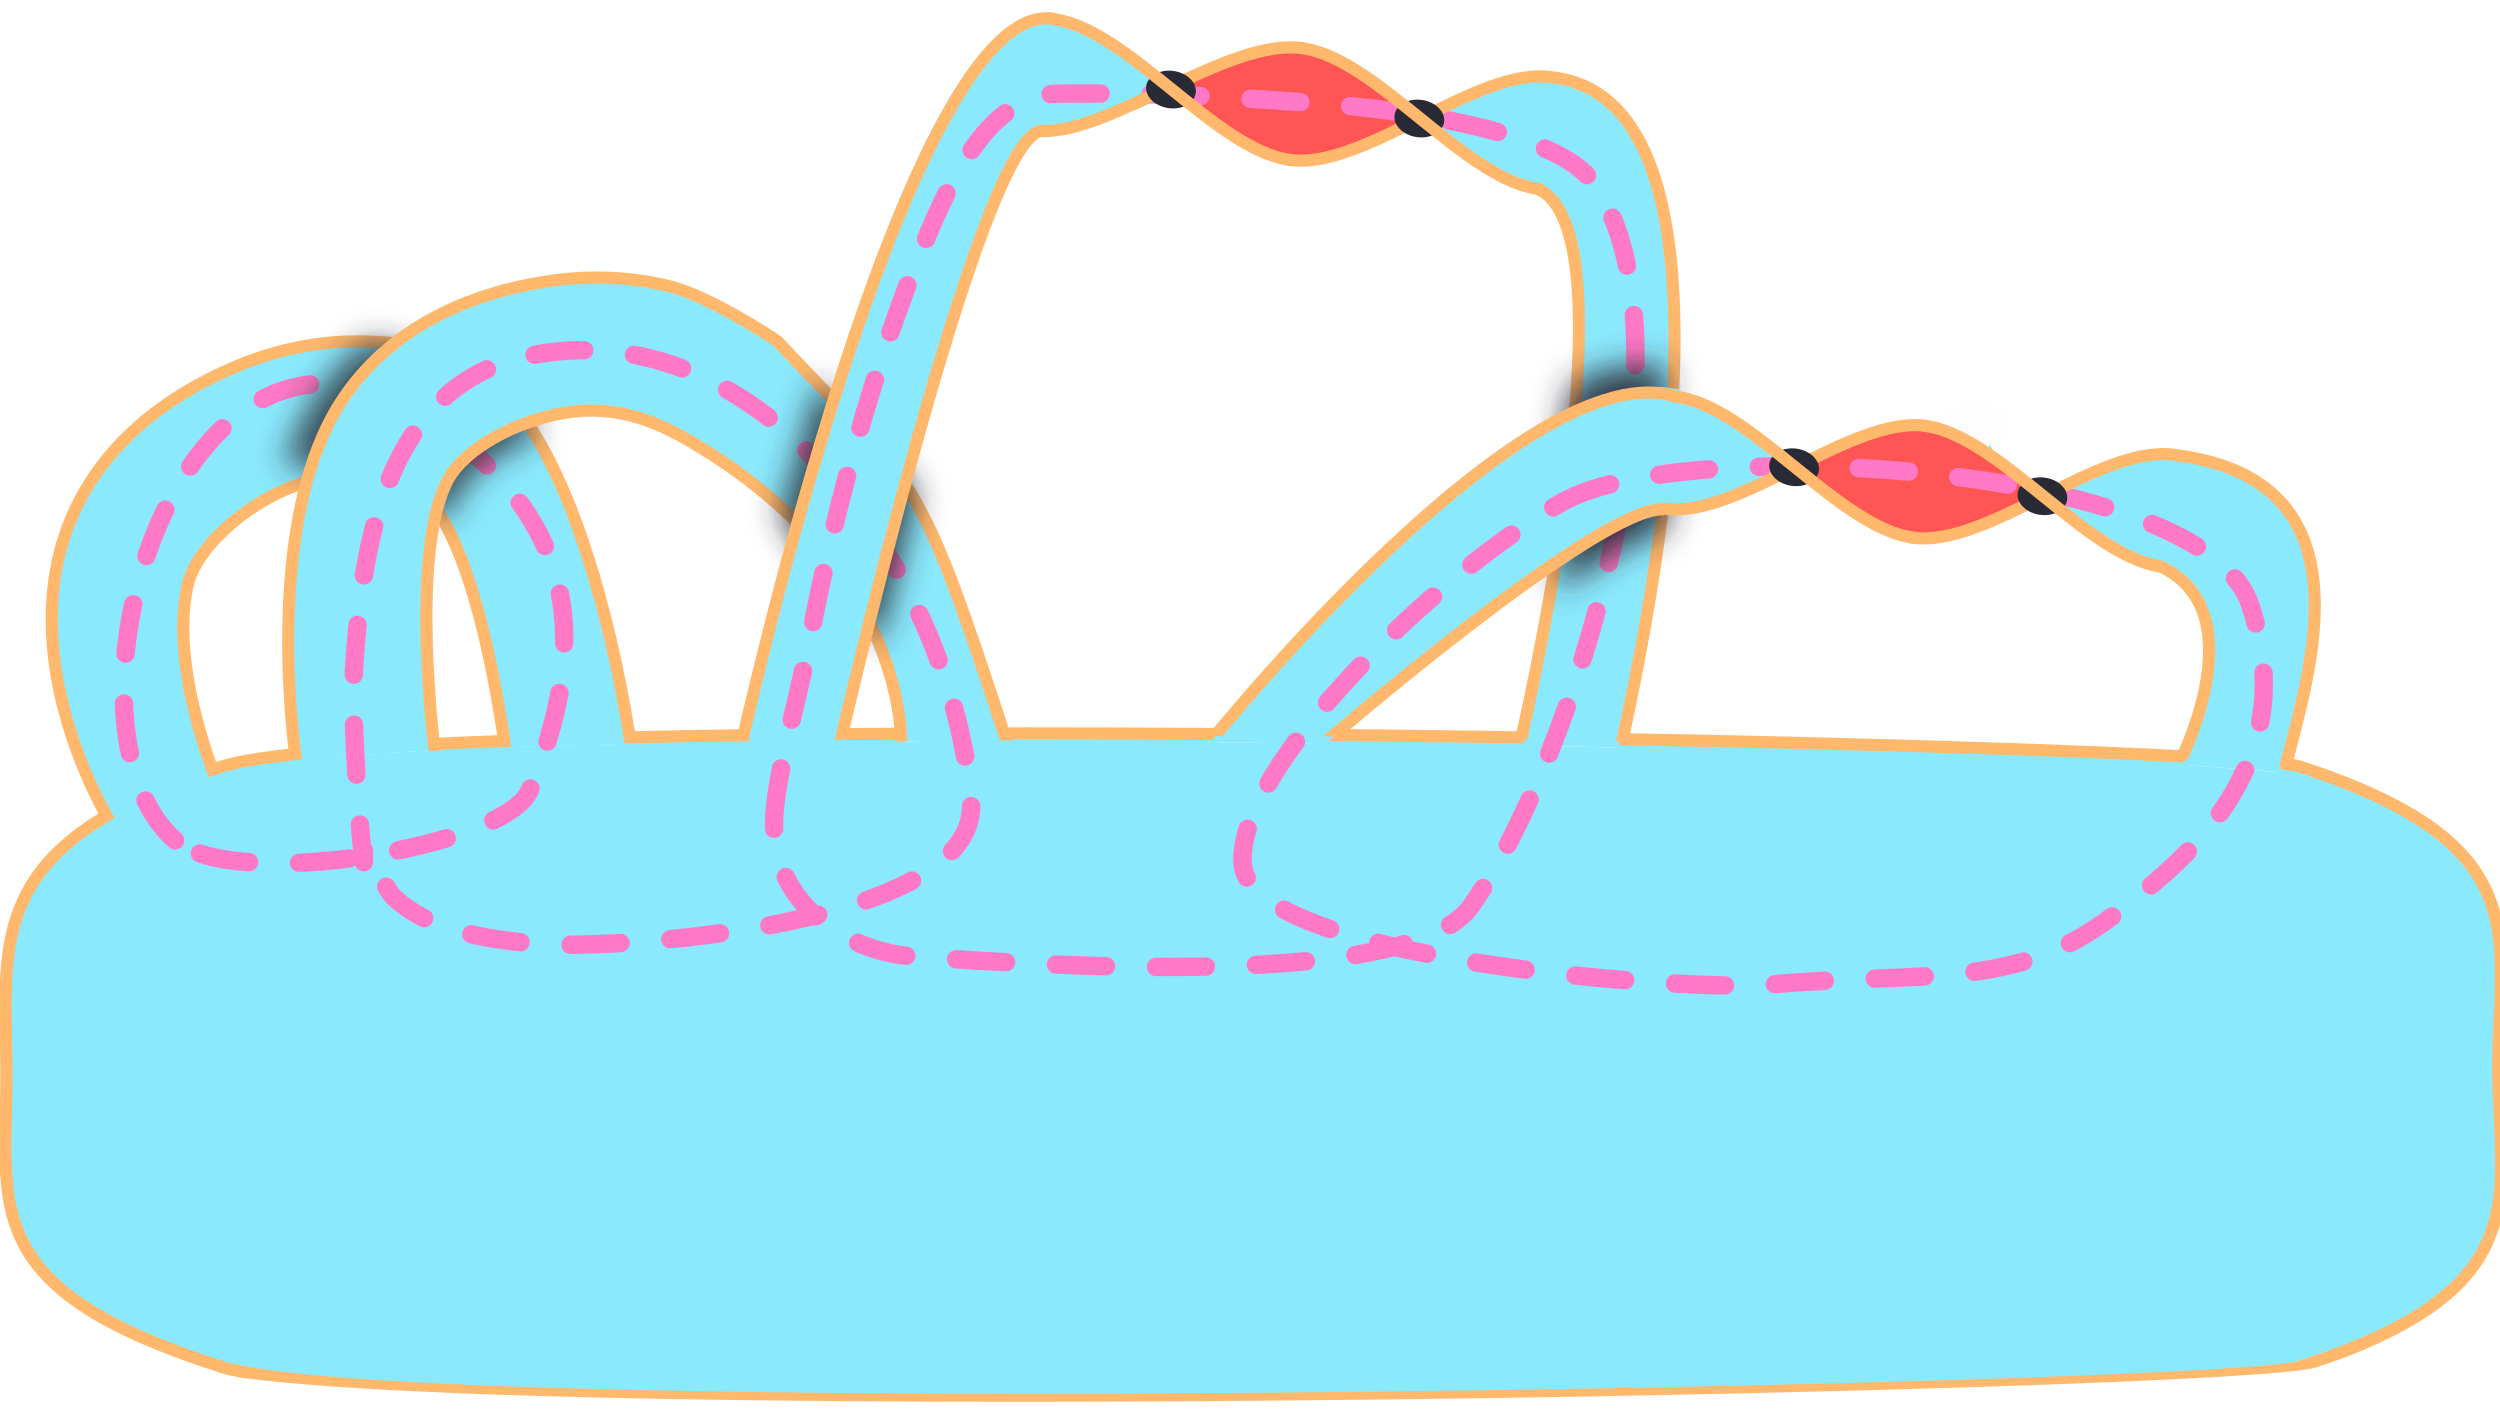
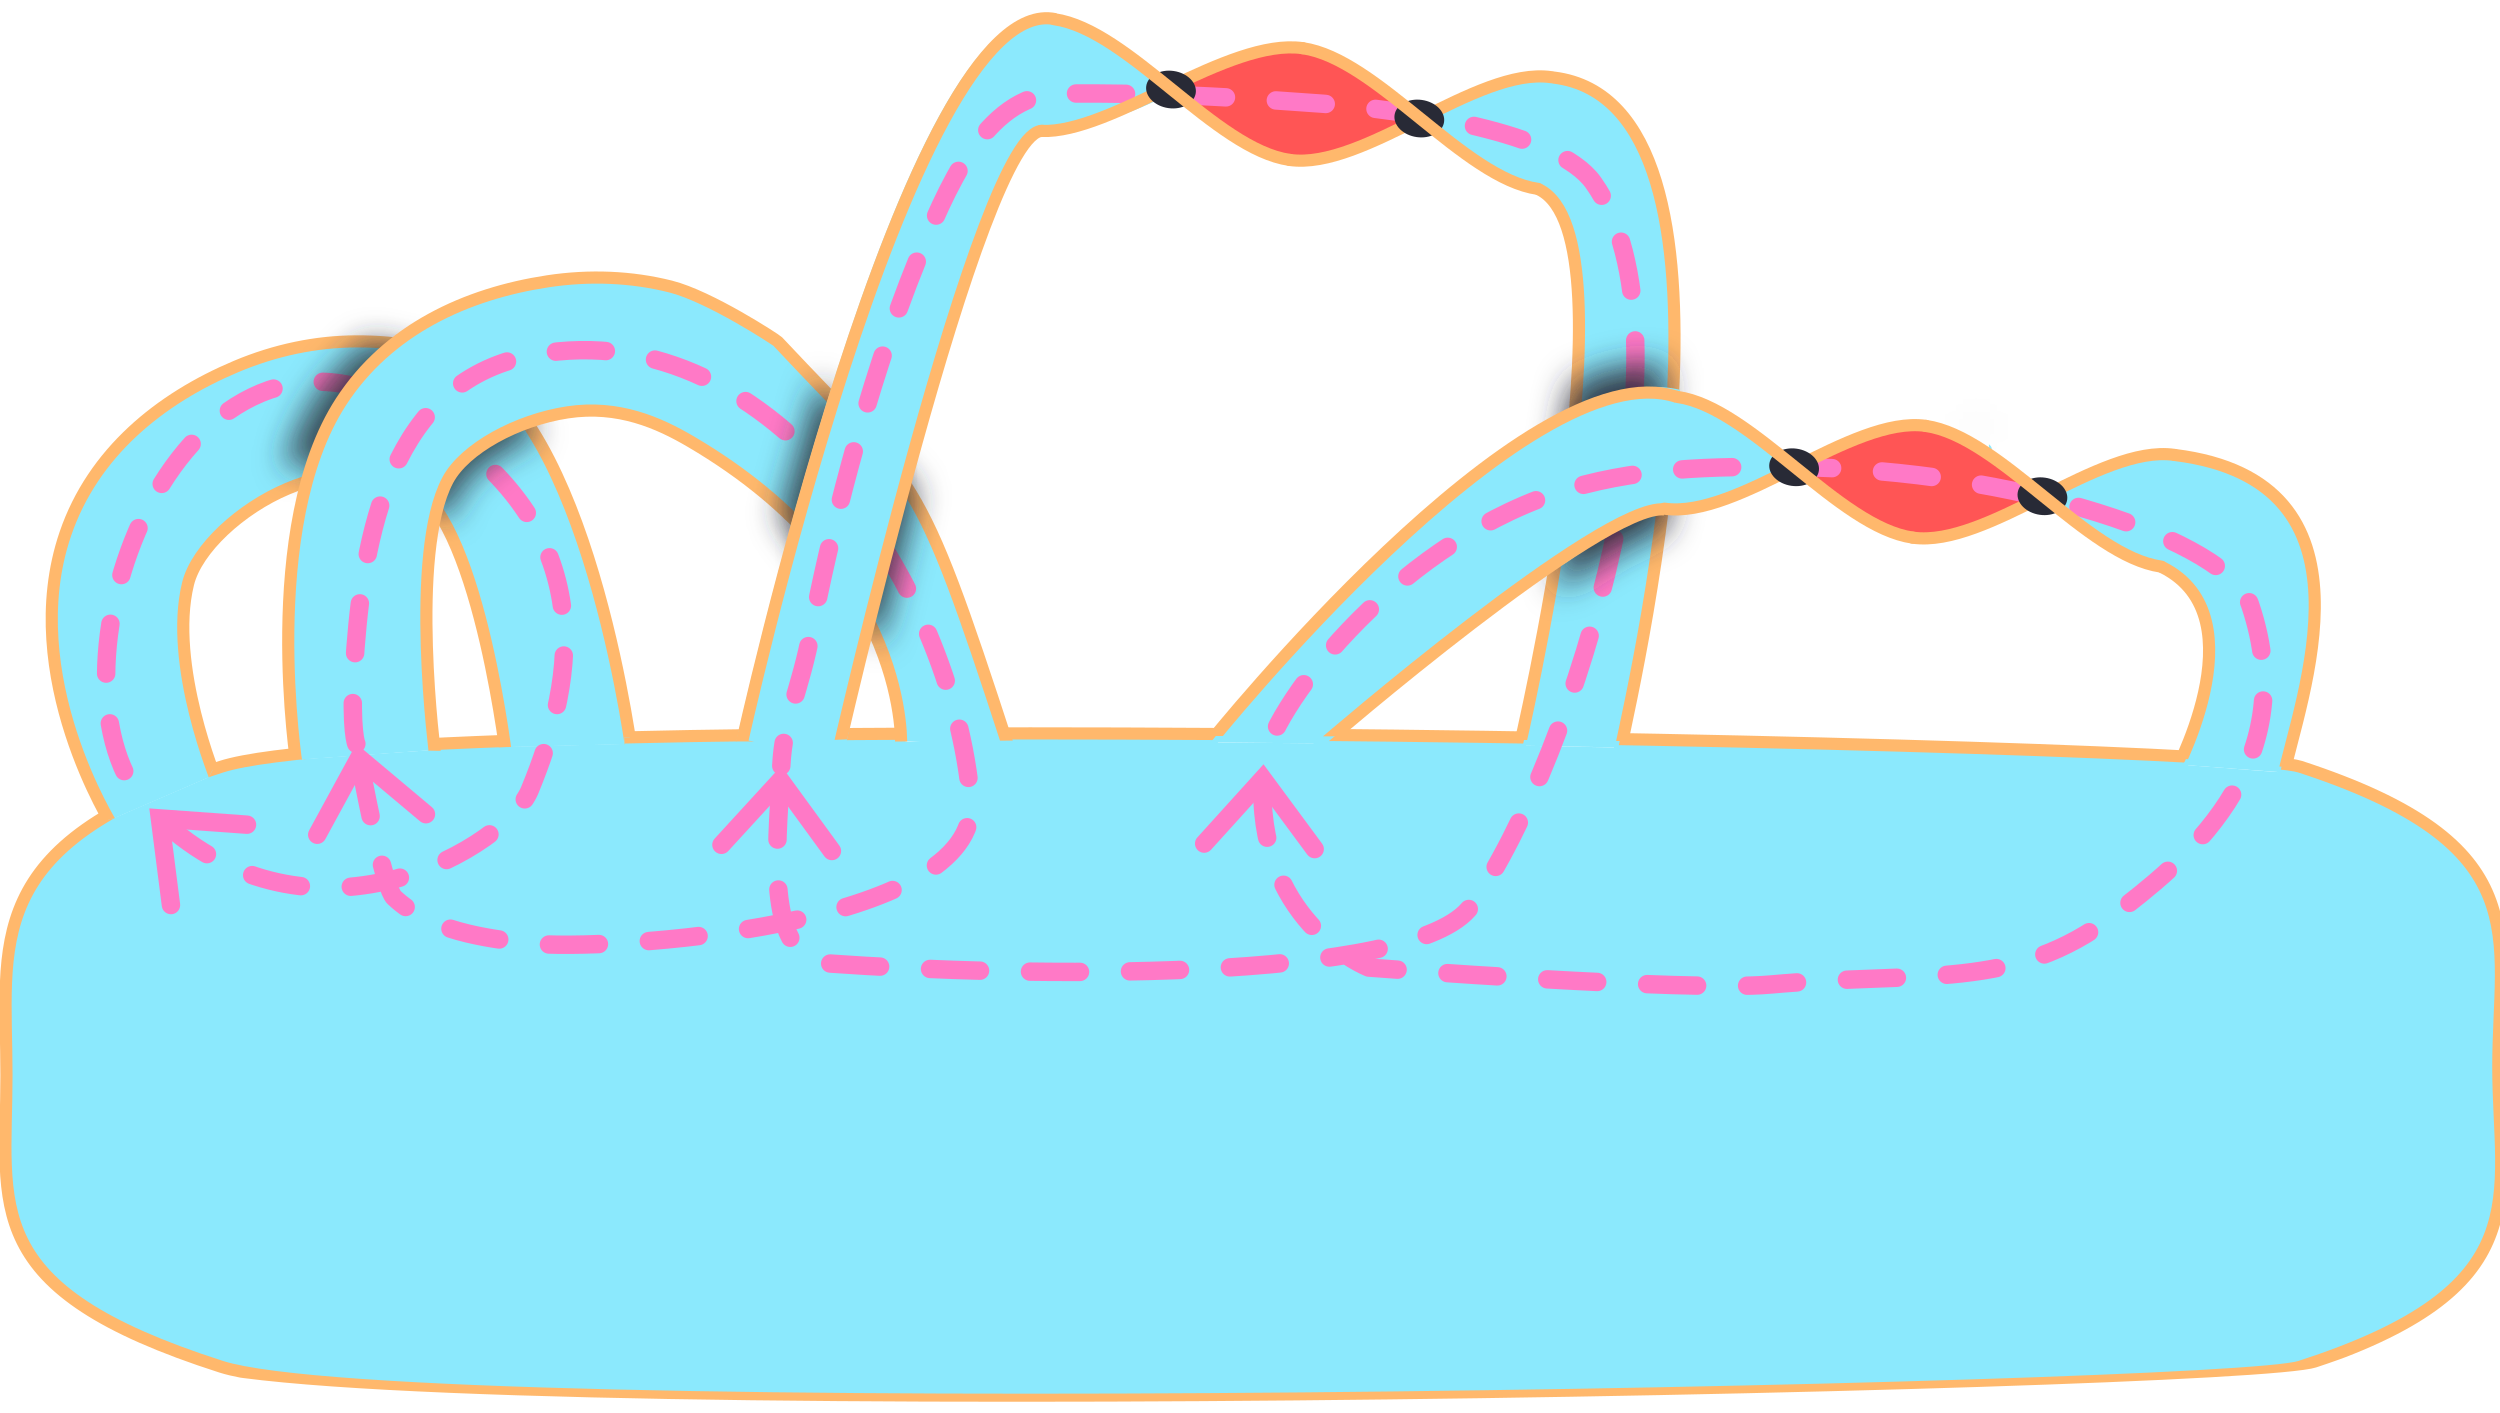
<svg xmlns="http://www.w3.org/2000/svg" xmlns:ns1="http://vectornator.io" height="100%" stroke-miterlimit="10" style="fill-rule:nonzero;clip-rule:evenodd;stroke-linecap:round;stroke-linejoin:round;" version="1.1" viewBox="0 0 1000 565" width="100%" xml:space="preserve">
  <defs>
    <filter color-interpolation-filters="sRGB" filterUnits="userSpaceOnUse" height="96.427" id="Filter" width="117.113" x="97.562" y="120.607">
      <feDropShadow dx="-11.117" dy="-1.17" flood-color="#282a36" flood-opacity="0.791" in="SourceGraphic" result="Shadow" stdDeviation="6.223" />
    </filter>
    <filter color-interpolation-filters="sRGB" filterUnits="userSpaceOnUse" height="95.999" id="Filter_2" width="116.685" x="113.512" y="127.787">
      <feDropShadow dx="4.619" dy="5.796" flood-color="#282a36" flood-opacity="0.791" in="SourceGraphic" result="Shadow" stdDeviation="6.137" />
    </filter>
    <filter color-interpolation-filters="sRGB" filterUnits="userSpaceOnUse" height="125.813" id="Filter_3" width="76.636" x="305.994" y="147.537">
      <feDropShadow dx="4.027" dy="6.222" flood-color="#282a36" flood-opacity="0.791" in="SourceGraphic" result="Shadow" stdDeviation="6.137" />
    </filter>
    <filter color-interpolation-filters="sRGB" filterUnits="userSpaceOnUse" height="125.813" id="Filter_4" width="76.636" x="296.131" y="136.749">
      <feDropShadow dx="-5.837" dy="-4.567" flood-color="#282a36" flood-opacity="0.791" in="SourceGraphic" result="Shadow" stdDeviation="6.137" />
    </filter>
    <filter color-interpolation-filters="sRGB" filterUnits="userSpaceOnUse" height="103.975" id="Filter_5" width="204.59" x="603.289" y="129.296">
      <feDropShadow dx="-1.351" dy="-11.096" flood-color="#282a36" flood-opacity="0.9" in="SourceGraphic" result="Shadow" stdDeviation="6.651" />
    </filter>
    <filter color-interpolation-filters="sRGB" filterUnits="userSpaceOnUse" height="103.975" id="Filter_6" width="204.59" x="605.833" y="149.01">
      <feDropShadow dx="-2.926" dy="10.788" flood-color="#282a36" flood-opacity="0.9" in="SourceGraphic" result="Shadow" stdDeviation="6.651" />
    </filter>
  </defs>
  <clipPath id="ArtboardFrame">
    <rect height="565" width="1000" x="0" y="0" />
  </clipPath>
  <g clip-path="url(#ArtboardFrame)" id="Layer-1" ns1:layerName="Layer 1" visibility="hidden">
    <path d="M-110.735-138.315L1054.77-138.315L1054.77 1059.06L-110.735 1059.06L-110.735-138.315Z" fill="#282a36" fill-rule="nonzero" opacity="1" stroke="none" />
  </g>
  <g clip-path="url(#ArtboardFrame)" id="Layer-2" ns1:layerName="Layer 2">
    <clipPath id="ClipPath">
      <path d="M-5.679 422.286C-15.153 363.362 37.474 311.285 37.474 311.285L45.76 327.155L83.383 310.902L78.058 296.807L118.787 287.625L120.831 303.677L171.345 300.115L168.703 278.82C168.703 278.82 191.356 277.174 199.154 276.846C200.742 276.779 204.834 298.678 204.834 298.678L249.862 297.561C249.862 297.561 246.081 274.988 248.472 274.906C263.067 274.407 296.126 270.461 296.126 270.461L299.539 299.946L337.362 300.005L337.57 269.565C337.57 269.565 353.166 268.682 359.529 268.609C362.861 268.571 362.235 296.745 362.235 296.745L398.547 294.571C398.547 294.571 396.726 259.835 400.675 259.782C425.344 259.452 524.899 250.675 524.899 250.675L487.128 296.984L525.289 297.32L573.919 261.068C573.919 261.068 595.041 261.391 614.401 263.249C617.987 263.593 610.46 298.309 610.46 298.309L645.541 298.975L656.058 262.654L881.535 279.622L875.166 306.071L910.953 308.826C910.953 308.826 920.279 281.823 920.742 281.976C1018.47 314.381 1007.47 367.842 1007.47 422.286C1007.47 476.963 1024.87 514.579 926.42 546.982C895.499 557.16 152.273 571.97 75.374 546.982C-24.326 514.585 3.796 481.21-5.679 422.286Z" />
    </clipPath>
    <g clip-path="url(#ClipPath)">
      <path d="M2.586 430.108C2.586 377.312-8.296 337.878 88.47 306.697C163.784 282.429 889.716 296.77 920.116 306.697C1015.61 337.882 999.321 374.304 999.321 426.697C999.321 479.315 1016.32 515.514 920.116 546.697C889.899 556.492 163.616 570.744 88.47 546.697C-8.957 515.52 2.586 483.113 2.586 430.108Z" fill="#8be9fd" fill-rule="nonzero" opacity="1" stroke="#ffb86c" stroke-linecap="round" stroke-linejoin="round" stroke-width="4.861" />
    </g>
  </g>
  <g id="Layer-4" ns1:layerName="Layer 4">
    <clipPath id="ClipPath_2">
      <path d="M5.962 21.076L978.159 21.076L961.091 314.245L741.377 296.406C741.377 296.406 691.886 298.88 554.869 298.748C460.608 298.657 249.639 294.914 249.639 294.914L249.985 297.702C249.985 297.702 198.197 298.942 198.197 298.942L87.433 303.105L83.571 310.925L45.589 327.346L9.894 334.19L5.962 21.076Z" />
    </clipPath>
    <g clip-path="url(#ClipPath_2)">
      <path d="M142.586 136.554C126.389 136.584 110.016 140.035 94.461 146.585C63.916 159.446 37.242 181.023 26.148 213.523C6.788 270.241 45.179 330.711 45.179 330.711L86.832 312.704C86.832 312.704 67.242 266.023 75.211 233.523C78.626 219.593 96.253 203.363 115.023 195.46C133.911 187.508 152.971 186.973 165.555 194.679C192.242 211.023 202.989 306.488 202.989 306.488L253.194 304.127C253.194 304.127 237.242 176.023 189.555 147.366C175.469 138.902 158.774 136.523 142.586 136.554Z" fill="#8be9fd" fill-rule="nonzero" opacity="1" stroke="#ffb86c" stroke-linecap="butt" stroke-linejoin="round" stroke-width="4.861" />
    </g>
  </g>
  <g id="Layer-10" ns1:layerName="Layer 10">
-     <path d="M70.052 336.153C18.337 290.931 69.722 109.743 163.368 163.255C243.387 208.98 230.063 272.007 211.906 316.051C202.505 338.854 93.838 356.952 70.052 336.153Z" fill="none" opacity="1" stroke="#ff79c6" stroke-dasharray="20.0" stroke-linecap="round" stroke-linejoin="round" stroke-width="7.375" />
+     <g opacity="1">
+       <path d="M66.627 329.895C128.007 383.647 202.848 338.022 211.906 316.051C230.063 272.007 243.387 208.98 163.368 163.255C69.722 109.743 11.617 274.301 59.713 323.353" fill="none" stroke="#ff79c6" stroke-dasharray="20.0" stroke-linecap="round" stroke-linejoin="round" stroke-width="7.375" />
+       <g fill="#ff79c6" stroke="none">
+         <path d="M99.064 326.198L64.214 323.683L59.719 323.358L60.291 327.829L64.726 362.486C64.985 364.506 66.832 365.935 68.852 365.676C70.872 365.417 72.3 363.57 72.042 361.55L67.607 326.893L63.683 331.039L98.533 333.554C100.564 333.701 102.33 332.173 102.476 330.142C102.623 328.111 101.095 326.345 99.064 326.198Z" fill="#ff79c6" />
+       </g>
+     </g>
  </g>
  <g id="Layer-3" ns1:layerName="Layer 3">
    <clipPath id="ClipPath_3">
      <path d="M3.767 21.085L7.704 330.241L118.079 303.616L122.423 303.679L170.642 300.21L175.423 300.335L293.36 296.835L295.86 296.491L295.954 298.179L336.329 297.71L336.204 296.804C381.884 296.44 431.306 295.989 478.36 295.648C478.335 292.856 478.239 290.407 478.36 286.679C478.44 284.22 478.593 282.32 478.954 278.054C478.964 277.934 479.138 275.558 479.204 274.679C479.292 273.514 479.646 271.322 480.048 269.679C480.419 268.16 480.817 266.959 481.548 265.835C483.871 262.262 488.965 261.202 492.267 265.054C492.497 265.323 492.679 265.644 492.892 265.929C492.927 265.63 492.916 265.596 492.954 265.273C493.013 264.77 493.089 264.109 493.11 263.929C493.216 263.027 493.547 260.809 493.548 260.804C493.753 259.44 493.811 258.815 493.892 258.116C493.892 257.766 493.891 256.907 493.892 256.866C493.876 256.777 493.891 256.757 494.079 255.523C494.187 255.062 494.193 255.072 494.798 253.804L495.079 253.398L495.735 252.585L497.517 251.398L500.392 250.866L503.017 251.648L503.954 252.304L513.36 252.304C513.389 250.801 513.418 249.064 513.423 248.616C513.44 247.082 513.472 245.856 513.579 243.179C513.601 242.638 513.807 237.894 513.829 237.491C513.837 237.351 513.844 237.002 513.86 236.835C513.865 236.656 513.866 236.676 514.142 235.554C514.311 234.91 514.327 234.887 515.954 232.835L516.36 232.523L516.86 232.179L517.454 231.866L518.173 231.616L518.985 231.429L519.892 231.335L520.767 231.398L521.61 231.585L522.392 231.835L523.048 232.179L523.579 232.523L523.829 232.71C524.338 233.18 524.43 233.332 524.61 233.554C524.7 232.886 524.734 232.096 524.829 231.429C524.886 231.032 525.359 227.268 525.392 227.023C525.469 226.443 525.484 226.378 525.548 226.085C525.557 225.894 525.579 225.878 526.235 224.335C526.496 223.893 526.467 223.885 527.235 222.991L527.767 222.554L528.485 222.054L529.485 221.616L530.767 221.304L532.267 221.304L533.704 221.648L534.892 222.241L535.767 222.929L536.329 223.585L536.735 224.116L536.829 224.273C537.03 223.432 537.044 223.189 537.298 222.148C537.376 221.828 537.474 221.477 537.517 221.304C537.527 221.199 537.545 220.689 537.548 220.648C537.626 219.347 537.718 218.662 538.017 217.648C538.621 215.598 539.907 213.827 542.017 212.773C542.894 212.334 543.821 212.025 544.985 212.023C546.391 212.02 547.653 212.652 548.767 213.523C549.29 211.729 549.675 209.951 550.267 208.148C550.298 208.051 550.451 207.229 550.454 207.21C550.644 206.139 550.757 205.616 550.985 204.866C551.37 203.602 551.919 202.458 552.767 201.398C553.964 199.901 555.536 198.829 558.11 198.991C559.711 199.092 560.865 199.662 561.767 200.46C562.611 199.994 563.548 199.662 564.735 199.679C565.335 199.687 565.824 199.923 566.36 200.085C566.586 199.361 566.56 199.144 566.829 198.304C566.978 197.837 568.518 193.536 568.704 193.023C568.796 192.769 569.081 192.009 569.142 191.866C569.189 191.757 569.186 191.749 569.329 191.46C569.445 191.235 569.462 191.227 570.048 190.398L570.735 189.679L574.954 188.179L576.673 189.085C576.951 188.216 577.17 187.564 577.485 186.585C577.485 186.585 577.484 186.531 577.485 186.523C577.498 186.409 577.578 185.664 577.579 185.648C577.739 183.994 577.823 183.346 578.173 182.304C579.46 178.475 583.69 175.873 588.079 178.616C588.408 178.822 588.501 179.084 588.767 179.304C588.903 179 588.983 178.698 589.235 178.335C589.909 177.343 589.891 177.342 592.485 175.96C594.469 175.587 594.478 175.594 596.548 176.148C596.822 176.296 596.761 176.353 596.954 176.46C597.731 173.648 599.864 171.481 603.079 171.116C603.295 170.175 603.441 169.168 603.673 168.241C603.711 168.092 603.702 168.093 603.767 167.866C603.767 167.661 603.794 167.654 604.923 165.71C606.028 164.158 606.355 164.081 611.267 163.835C612.24 162.44 613.717 161.477 615.392 161.241C616.179 161.131 617.012 161.18 617.829 161.398C617.839 161.4 617.851 161.395 617.86 161.398C618.153 159.644 618.381 157.834 618.704 156.054C619.309 152.727 622.503 150.512 625.829 151.116C629.156 151.721 631.371 154.915 630.767 158.241C627.964 173.659 626.295 186.219 623.079 213.929C622.511 218.827 622.284 220.611 621.985 223.148C621.644 226.051 621.048 230.119 620.329 233.679C619.805 236.275 619.26 238.486 618.642 240.241C618.22 241.437 617.739 242.435 617.173 243.335C616.041 245.136 614.559 246.495 612.173 246.929C610.653 247.205 609.298 246.932 608.079 246.398C608.108 248.242 607.627 250.066 606.298 251.616C604.407 253.823 601.308 254.402 598.704 253.116C598.122 254.328 597.384 255.499 596.298 256.585C594.527 258.356 591.95 259.153 589.329 258.273C588.823 258.103 588.459 257.829 588.048 257.585C587.948 259.099 587.885 260.588 587.517 261.866C586.663 264.824 584.929 267.238 582.11 268.648C581.766 268.82 581.449 268.78 581.11 268.898C580.326 272.092 579.409 274.718 577.86 276.46C575.307 279.333 571.276 279.654 568.329 277.398C568.317 277.388 568.31 277.376 568.298 277.366C568.144 277.932 568.059 278.558 567.892 279.116C567.886 279.147 567.837 279.436 567.829 279.491C567.78 279.86 567.766 280.116 567.704 280.429C567.597 280.97 567.451 281.484 567.235 282.023C566.442 284.004 564.87 285.631 562.517 286.273C562.485 286.281 562.455 286.264 562.423 286.273C562.349 288.569 562.187 290.378 561.673 292.116C561.332 293.269 560.719 294.246 560.11 295.21C691.95 295.25 740.829 292.929 740.829 292.929L961.048 310.554L973.298 103.241L978.173 21.085L3.767 21.085Z" />
    </clipPath>
    <g clip-path="url(#ClipPath_3)">
      <path d="M157.954 137.335C149.75 143.723 142.448 151.41 136.454 160.616C131.2 168.687 127.289 178.005 124.235 187.835C128.037 187.767 131.942 187.677 134.454 187.773C138.012 187.908 140.759 188.247 143.954 188.835C150.418 190.025 156.564 192.296 163.454 196.116C163.992 196.414 164.645 196.667 166.173 197.21C166.356 197.275 166.359 197.299 166.548 197.366C170.66 198.832 173.153 200.198 175.142 202.648C176.231 198.714 177.512 195.06 179.11 192.054C183.952 182.946 196.24 174.532 210.235 169.366C209.268 167.272 208.986 166.789 207.829 164.273C207.433 163.41 207.413 163.416 207.017 162.554C203.262 154.388 200.696 149 198.11 143.616C191.775 142.43 184.558 141.648 176.673 141.273C173.624 141.127 171.442 140.581 166.892 139.148C166.333 138.972 166.115 138.893 165.829 138.804C163.861 138.193 162.62 137.887 161.454 137.71C160.664 137.59 159.732 137.477 157.985 137.335C157.979 137.34 157.961 137.33 157.954 137.335Z" fill="#8be9fd" fill-rule="nonzero" filter="url(#Filter)" stroke="none" ns1:shadowAngle="3.24648" ns1:shadowColor="#282a36" ns1:shadowOffset="11.1781" ns1:shadowOpacity="0.79054" ns1:shadowRadius="12.4452" />
      <path d="M157.954 137.335C149.75 143.723 142.448 151.41 136.454 160.616C131.2 168.687 127.289 178.005 124.235 187.835C128.037 187.767 131.942 187.677 134.454 187.773C138.012 187.908 140.759 188.247 143.954 188.835C150.418 190.025 156.564 192.296 163.454 196.116C163.992 196.414 164.645 196.667 166.173 197.21C166.356 197.275 166.359 197.299 166.548 197.366C170.66 198.832 173.153 200.198 175.142 202.648C176.231 198.714 177.512 195.06 179.11 192.054C183.952 182.946 196.24 174.532 210.235 169.366C209.268 167.272 208.986 166.789 207.829 164.273C207.433 163.41 207.413 163.416 207.017 162.554C203.262 154.388 200.696 149 198.11 143.616C191.775 142.43 184.558 141.648 176.673 141.273C173.624 141.127 171.442 140.581 166.892 139.148C166.333 138.972 166.115 138.893 165.829 138.804C163.861 138.193 162.62 137.887 161.454 137.71C160.664 137.59 159.732 137.477 157.985 137.335C157.979 137.34 157.961 137.33 157.954 137.335Z" fill="#8be9fd" fill-rule="nonzero" filter="url(#Filter_2)" stroke="none" ns1:shadowAngle="0.897928" ns1:shadowColor="#282a36" ns1:shadowOffset="7.41096" ns1:shadowOpacity="0.79054" ns1:shadowRadius="12.274" />
      <path d="M268.234 114.611C252.525 110.662 235.807 109.986 219.119 112.515C186.351 117.48 155.195 131.844 136.459 160.624C103.761 210.85 118.699 306.493 118.699 306.493L174.139 302.694C174.139 302.694 163.399 221.609 179.106 192.062C185.838 179.398 206.911 167.994 227.048 164.943C247.31 161.873 263.494 169.133 276.223 176.597C365.164 228.744 360.422 299.473 360.422 299.473C360.422 299.473 403.437 298.936 403.29 298.485C366.389 185.086 367.205 196.51 311.108 136.628C310.459 135.935 283.933 118.557 268.234 114.611Z" fill="#8be9fd" fill-rule="nonzero" opacity="1" stroke="#ffb86c" stroke-linecap="butt" stroke-linejoin="round" stroke-width="4.861" />
    </g>
  </g>
  <g id="Layer-11" ns1:layerName="Layer 11">
-     <path d="M145.49 340.077C146.516 364.002 140.117 292.248 141.565 268.345C144.438 220.95 153.335 155.262 209.591 142.76C306.843 121.149 381.186 233.966 388.375 320.237C392.64 371.416 241.214 380.468 212.207 377.36C193.724 375.38 171.717 372.239 157.699 359.046C152.224 353.892 145.167 332.565 145.49 340.077Z" fill="none" opacity="1" stroke="#ff79c6" stroke-dasharray="20.0" stroke-linecap="round" stroke-linejoin="round" stroke-width="7.375" />
+     <g opacity="1">
+       <path d="M144.302 306.843C147.471 323.526 153.912 355.481 157.699 359.046C171.717 372.239 193.724 375.38 212.207 377.36C241.214 380.468 392.64 371.416 388.375 320.237C381.186 233.966 306.843 121.149 209.591 142.76C153.335 155.262 144.438 220.95 141.565 268.345C140.117 292.248 142.64 298.123 142.536 297.492" fill="none" stroke="#ff79c6" stroke-dasharray="20.0" stroke-linecap="round" stroke-linejoin="round" stroke-width="7.375" />
+       <g fill="#ff79c6" stroke="none">
+         <path d="M172.749 322.861L145.989 300.395L142.537 297.497L140.38 301.455L123.658 332.133C122.683 333.922 123.343 336.161 125.131 337.136C126.919 338.111 129.159 337.451 130.133 335.663L146.856 304.984L141.247 306.044L168.007 328.51C169.566 329.819 171.892 329.616 173.202 328.057C174.511 326.497 174.308 324.171 172.749 322.861Z" fill="#ff79c6" />
+       </g>
+     </g>
  </g>
  <g clip-path="url(#ArtboardFrame)" id="Layer-8" ns1:layerName="Layer 8">
    <path d="M317.31 211.266L348.071 251.786L363.261 190.47L333.087 156.658L317.31 211.266Z" fill="#8be9fd" fill-rule="nonzero" filter="url(#Filter_3)" stroke="none" ns1:shadowAngle="0.996374" ns1:shadowColor="#282a36" ns1:shadowOffset="7.41096" ns1:shadowOpacity="0.79054" ns1:shadowRadius="12.274" />
    <path d="M317.31 211.266L348.071 251.786L363.261 190.47L333.087 156.658L317.31 211.266Z" fill="#8be9fd" fill-rule="nonzero" filter="url(#Filter_4)" stroke="none" ns1:shadowAngle="3.80552" ns1:shadowColor="#282a36" ns1:shadowOffset="7.41096" ns1:shadowOpacity="0.79054" ns1:shadowRadius="12.274" />
    <path d="M615.185 75.556C585.482 71.347 550.772 23.487 521.069 19.278L521.07 19.269C491.367 15.06 466.522 49.682 416.532 52.688C394.226 54.03 342.363 271.05 337.267 304.488C336.538 309.275 292.759 304.715 292.759 304.715C292.759 304.715 361.532-12.312 421.532 7.688C457.539 19.691 421.743 7.688 421.743 7.688C446.348 11.175 474.388 44.614 500.172 58.383C505.515 61.236 510.76 63.244 515.859 63.967L515.858 63.975C545.561 68.184 580.787 25.92 620.787 30.92C705.131 41.463 654.828 263.977 647.328 298.977L609.093 298.301C609.093 298.301 655.723 95.838 615.723 75.838" fill="#8be9fd" fill-rule="nonzero" opacity="1" stroke="none" />
    <clipPath id="ClipPath_4">
      <path d="M472.635 44.315C472.635 17.579 493.626-4.094 519.519-4.094C545.412-4.094 566.402 17.579 566.402 44.315C566.402 71.051 545.412 92.724 519.519 92.724C493.626 92.724 472.635 71.051 472.635 44.315Z" />
    </clipPath>
    <g clip-path="url(#ClipPath_4)">
      <path d="M615.185 75.556C585.482 71.347 550.772 23.487 521.069 19.278L521.07 19.269C479.068 15.591 464.341 52.136 416.532 52.688C391.533 52.977 416.532 152.688 416.532 152.688L376.532 152.688C376.532 152.688 361.532-12.312 421.532 7.688C457.539 19.691 421.743 7.688 421.743 7.688C446.348 11.175 474.388 44.614 500.172 58.383C505.515 61.236 510.76 63.244 515.859 63.967L515.858 63.975C545.561 68.184 580.787 25.92 620.787 30.92C705.131 41.463 672.195 121.445 664.695 156.445L624.122 155.094C624.122 155.094 655.723 95.838 615.723 75.838" fill="#ff5555" fill-rule="nonzero" opacity="1" stroke="none" />
    </g>
  </g>
  <g clip-path="url(#ArtboardFrame)" id="Layer-7" ns1:layerName="Layer 7">
-     <path d="M309.668 327.187C310.627 308.082 320.037 276.862 324.744 251.608C330.707 219.62 346.111 155.108 367.13 103.599C377.984 77.002 393.706 37.797 423.336 37.461C467.14 36.963 499.189 39.323 528.846 41.469C563.387 43.969 622.933 52.832 637.31 73.016C681.188 134.62 630.342 302.871 588.494 362.348C566.456 393.671 440.104 387.948 364.881 382.529C338.89 380.657 307.952 361.377 309.668 327.187Z" fill="none" opacity="1" stroke="#ff79c6" stroke-dasharray="20.0" stroke-linecap="round" stroke-linejoin="round" stroke-width="7.375" />
+     <g opacity="1">
+       <path d="M311.978 315.847C310.076 348.002 307.775 383.669 331.405 385.372C406.628 390.79 566.456 393.671 588.494 362.348C630.342 302.871 681.188 134.62 637.31 73.016C622.933 52.832 563.387 43.969 528.846 41.469C499.189 39.323 467.14 36.963 423.336 37.461C393.706 37.797 377.984 77.002 367.13 103.599C346.111 155.108 330.707 219.62 324.744 251.608C320.037 276.862 313.47 287.238 312.511 306.343" fill="none" stroke="#ff79c6" stroke-dasharray="20.0" stroke-linecap="round" stroke-linejoin="round" stroke-width="7.375" />
+       <g fill="#ff79c6" stroke="none">
+         <path d="M335.742 338.231L315.165 309.993L312.51 306.351L309.465 309.674L285.862 335.436C284.486 336.938 284.588 339.27 286.09 340.646C287.591 342.022 289.924 341.92 291.3 340.418L314.903 314.656L309.204 314.337L329.782 342.574C330.982 344.22 333.288 344.582 334.934 343.383C336.58 342.183 336.942 339.877 335.742 338.231Z" fill="#ff79c6" />
+       </g>
+     </g>
    <path d="M416.532 52.386C444.614 53.516 491.367 15.06 521.07 19.269" fill="none" opacity="1" stroke="#ffb86c" stroke-linecap="round" stroke-linejoin="round" stroke-width="4.861" />
    <path d="M458.497 34.415C459.079 30.314 463.983 27.618 469.451 28.392C474.919 29.167 478.881 33.12 478.3 37.221C477.719 41.322 472.815 44.019 467.346 43.244C461.878 42.469 457.916 38.517 458.497 34.415Z" fill="#282a36" fill-rule="nonzero" opacity="1" stroke="none" />
    <path d="M515.859 63.967C486.155 59.758 451.446 11.897 421.743 7.688" fill="none" opacity="1" stroke="#ffb86c" stroke-linecap="round" stroke-linejoin="round" stroke-width="4.861" />
    <path d="M515.858 63.975C545.561 68.184 590.693 26.65 620.396 30.859" fill="none" opacity="1" stroke="#ffb86c" stroke-linecap="round" stroke-linejoin="round" stroke-width="4.861" />
    <path d="M557.824 46.005C558.405 41.904 563.309 39.207 568.777 39.982C574.245 40.757 578.207 44.71 577.626 48.811C577.045 52.912 572.141 55.609 566.672 54.834C561.204 54.059 557.242 50.106 557.824 46.005Z" fill="#282a36" fill-rule="nonzero" opacity="1" stroke="none" />
    <path d="M615.185 75.556C585.482 71.347 550.772 23.487 521.069 19.278" fill="none" opacity="1" stroke="#ffb86c" stroke-linecap="round" stroke-linejoin="round" stroke-width="4.861" />
    <clipPath id="ClipPath_5">
      <path d="M4.848-28.012L978.159 21.076L961.053 310.555L739.32 298.859C739.32 298.859 691.63 295.903 554.304 295.772C509.412 295.73 456.177 294.599 403.406 294.116C385.829 293.955 357.533 294.817 340.676 295.671C274.784 299.009 191.541 292.417 191.541 292.417L89.935 297.667L7.71 330.248L4.848-28.012Z" />
    </clipPath>
    <g clip-path="url(#ClipPath_5)">
      <path d="M422.158 7.667C363.196-4.718 296.501 298.212 296.501 298.212L334.345 304.507C334.345 304.507 392.361 49.868 417.237 52.356" fill="none" opacity="1" stroke="#ffb86c" stroke-linecap="butt" stroke-linejoin="round" stroke-width="4.861" />
      <path d="M615.759 75.857C655.759 95.857 607.371 300.43 607.371 300.43L648.053 300.488C655.553 265.488 705.927 41.578 621.584 31.035" fill="none" opacity="1" stroke="#ffb86c" stroke-linecap="round" stroke-linejoin="round" stroke-width="4.861" />
    </g>
  </g>
  <g id="Layer-9" ns1:layerName="Layer 9">
    <path d="M658.798 157.023C649.911 157.149 640.04 160.225 629.704 165.023C627.544 177.805 625.825 190.264 623.079 213.929C622.511 218.827 622.284 220.611 621.985 223.148C621.836 224.414 621.502 226.171 621.267 227.741C639.932 214.971 656.67 204.936 664.954 203.96C665.006 203.023 665.079 202.084 665.298 200.929C665.39 200.445 665.497 199.942 665.61 199.429C665.726 198.908 665.988 197.831 666.11 197.335C666.234 196.203 666.273 195.156 666.267 192.71C666.263 191.456 666.253 190.88 666.267 190.148C666.294 188.711 666.372 187.474 666.517 186.241C666.573 185.759 666.655 184.597 666.735 182.866C666.799 181.491 667.119 172.362 667.173 170.929C667.356 166.01 667.53 162.569 667.704 159.835C667.751 159.106 667.812 158.686 667.86 158.085C664.957 157.403 661.966 156.977 658.798 157.023ZM791.454 179.866C791.454 179.92 791.454 179.905 791.454 179.991C791.454 180.253 791.453 182.108 791.454 182.991C791.753 182.989 792.061 182.983 792.329 182.991C792.933 181.666 792.496 180.763 791.454 179.866Z" fill="#8be9fd" fill-rule="nonzero" filter="url(#Filter_5)" stroke="none" ns1:shadowAngle="4.59123" ns1:shadowColor="#282a36" ns1:shadowOffset="11.1781" ns1:shadowOpacity="0.9" ns1:shadowRadius="13.3014" />
    <path d="M662.917 154.852C654.03 154.978 644.159 158.054 633.823 162.852C631.663 175.634 629.944 188.093 627.198 211.758C626.63 216.656 626.403 218.44 626.104 220.977C625.955 222.243 625.621 224 625.386 225.57C644.051 212.8 660.789 202.765 669.073 201.789C669.125 200.852 669.198 199.913 669.417 198.758C669.509 198.274 669.616 197.771 669.729 197.258C669.845 196.737 670.107 195.66 670.229 195.164C670.353 194.032 670.392 192.985 670.386 190.539C670.382 189.285 670.372 188.709 670.386 187.977C670.413 186.54 670.491 185.303 670.636 184.07C670.692 183.588 670.774 182.426 670.854 180.695C670.918 179.32 671.238 170.191 671.292 168.758C671.475 163.839 671.649 160.398 671.823 157.664C671.87 156.935 671.931 156.515 671.979 155.914C669.076 155.232 666.085 154.806 662.917 154.852ZM795.573 177.695C795.573 177.749 795.573 177.734 795.573 177.82C795.573 178.082 795.572 179.937 795.573 180.82C795.872 180.818 796.18 180.812 796.448 180.82C797.052 179.495 796.615 178.592 795.573 177.695Z" fill="#8be9fd" fill-rule="nonzero" filter="url(#Filter_6)" stroke="none" ns1:shadowAngle="1.83566" ns1:shadowColor="#282a36" ns1:shadowOffset="11.1781" ns1:shadowOpacity="0.9" ns1:shadowRadius="13.3014" />
    <path d="M864.428 226.642C834.725 222.434 800.016 174.573 770.312 170.364L770.313 170.355C740.61 166.147 715.766 200.768 665.775 203.774C643.393 205.121 552.22 279.38 533.654 294.681C531.519 296.441 530.344 297.421 530.344 297.421L484.289 296.917C484.289 296.917 610.775 138.774 670.775 158.774C706.783 170.777 670.986 158.774 670.986 158.774C695.591 162.261 723.631 195.7 749.415 209.469C754.758 212.322 760.004 214.33 765.102 215.053L765.101 215.061C794.804 219.27 830.03 177.006 870.03 182.006C954.374 192.549 919.613 273.893 912.113 308.893L873.202 305.959C873.202 305.959 904.966 246.925 864.966 226.925" fill="#8be9fd" fill-rule="nonzero" opacity="1" stroke="none" />
    <clipPath id="ClipPath_6">
      <path d="M721.878 195.401C721.878 168.666 742.869 146.992 768.762 146.992C794.655 146.992 815.646 168.666 815.646 195.401C815.646 222.137 794.655 243.81 768.762 243.81C742.869 243.81 721.878 222.137 721.878 195.401Z" />
    </clipPath>
    <g clip-path="url(#ClipPath_6)">
      <path d="M864.428 226.642C834.725 222.434 800.016 174.573 770.312 170.364L770.313 170.355C728.311 166.677 713.584 203.222 665.775 203.774C640.776 204.063 665.775 303.774 665.775 303.774L625.775 303.774C625.775 303.774 610.775 138.774 670.775 158.774C706.783 170.777 670.986 158.774 670.986 158.774C695.591 162.261 723.631 195.7 749.415 209.469C754.758 212.322 760.004 214.33 765.102 215.053L765.101 215.061C794.804 219.27 830.03 177.006 870.03 182.006C954.374 192.549 921.438 272.531 913.938 307.531L873.365 306.18C873.365 306.18 904.966 246.925 864.966 226.925" fill="#ff5555" fill-rule="nonzero" opacity="1" stroke="none" />
    </g>
  </g>
  <g id="Layer-6" ns1:layerName="Layer 6">
-     <path d="M625.346 200.619C674.558 173.234 880.873 185.127 900.037 241.865C922.213 307.52 871.676 345.9 845.492 366.053C805.807 396.597 769.183 388.324 708.136 393.812C674.938 396.796 499.804 383.761 497.045 345.552C494.287 307.343 575.704 228.243 625.346 200.619Z" fill="none" opacity="1" stroke="#ff79c6" stroke-dasharray="20.0" stroke-linecap="round" stroke-linejoin="round" stroke-width="7.375" />
+     <g opacity="1">
+       <path d="M504.931 315.213C504.561 370.312 547.51 387.03 547.51 387.03C547.51 387.03 674.938 396.796 708.136 393.812C769.183 388.324 805.807 396.597 845.492 366.053C871.676 345.9 922.213 307.52 900.037 241.865C891.287 215.958 806.416 187.872 718.535 186.835C685.168 186.441 653 186.912 622.007 197.328C555.854 219.56 507.302 284.943 505.406 305.697" fill="none" stroke="#ff79c6" stroke-dasharray="20.0" stroke-linecap="round" stroke-linejoin="round" stroke-width="7.375" />
+       <g fill="#ff79c6" stroke="none">
+         <path d="M528.833 337.45L508.082 309.34L505.405 305.714L502.381 309.056L478.936 334.963C477.57 336.473 477.686 338.805 479.196 340.171C480.706 341.538 483.038 341.421 484.405 339.911L507.849 314.005L502.148 313.72L522.9 341.831C524.109 343.469 526.418 343.817 528.056 342.607C529.695 341.398 530.043 339.089 528.833 337.45Z" fill="#ff79c6" />
+       </g>
+     </g>
    <path d="M665.775 203.472C695.478 207.681 740.61 166.147 770.313 170.355" fill="none" opacity="1" stroke="#ffb86c" stroke-linecap="round" stroke-linejoin="round" stroke-width="4.861" />
    <path d="M707.741 185.501C708.322 181.4 713.226 178.704 718.694 179.479C724.162 180.253 728.124 184.206 727.543 188.307C726.962 192.408 722.058 195.105 716.59 194.33C711.121 193.555 707.16 189.603 707.741 185.501Z" fill="#282a36" fill-rule="nonzero" opacity="1" stroke="none" />
    <path d="M765.102 215.053C735.399 210.844 700.69 162.983 670.986 158.774" fill="none" opacity="1" stroke="#ffb86c" stroke-linecap="round" stroke-linejoin="round" stroke-width="4.861" />
    <path d="M765.101 215.061C794.804 219.27 839.936 177.736 869.64 181.945" fill="none" opacity="1" stroke="#ffb86c" stroke-linecap="round" stroke-linejoin="round" stroke-width="4.861" />
    <path d="M807.067 197.091C807.648 192.99 812.552 190.293 818.02 191.068C823.488 191.843 827.45 195.796 826.869 199.897C826.288 203.998 821.384 206.695 815.916 205.92C810.447 205.145 806.486 201.192 807.067 197.091Z" fill="#282a36" fill-rule="nonzero" opacity="1" stroke="none" />
    <path d="M864.428 226.642C834.725 222.434 800.016 174.573 770.312 170.364" fill="none" opacity="1" stroke="#ffb86c" stroke-linecap="round" stroke-linejoin="round" stroke-width="4.861" />
    <clipPath id="ClipPath_7">
      <path d="M3.769 21.076L978.159 21.076L961.053 310.555L740.843 292.94C740.843 292.94 689.716 294.713 552.391 294.582C415.065 294.452 191.541 292.417 191.541 292.417L89.935 297.667L7.71 330.248L3.769 21.076Z" />
    </clipPath>
    <g clip-path="url(#ClipPath_7)">
      <path d="M670.775 158.774C610.775 138.774 484.002 296.858 484.002 296.858L529.623 297.373C529.623 297.373 640.899 201.287 665.775 203.774" fill="none" opacity="1" stroke="#ffb86c" stroke-linecap="butt" stroke-linejoin="round" stroke-width="4.861" />
      <path d="M864.966 226.925C904.966 246.925 868.31 312.282 868.31 312.282L912.747 312.967C920.247 277.967 954.374 192.549 870.03 182.006" fill="none" opacity="1" stroke="#ffb86c" stroke-linecap="round" stroke-linejoin="round" stroke-width="4.861" />
    </g>
  </g>
  <g id="Layer-5" ns1:layerName="Layer 5" />
</svg>
